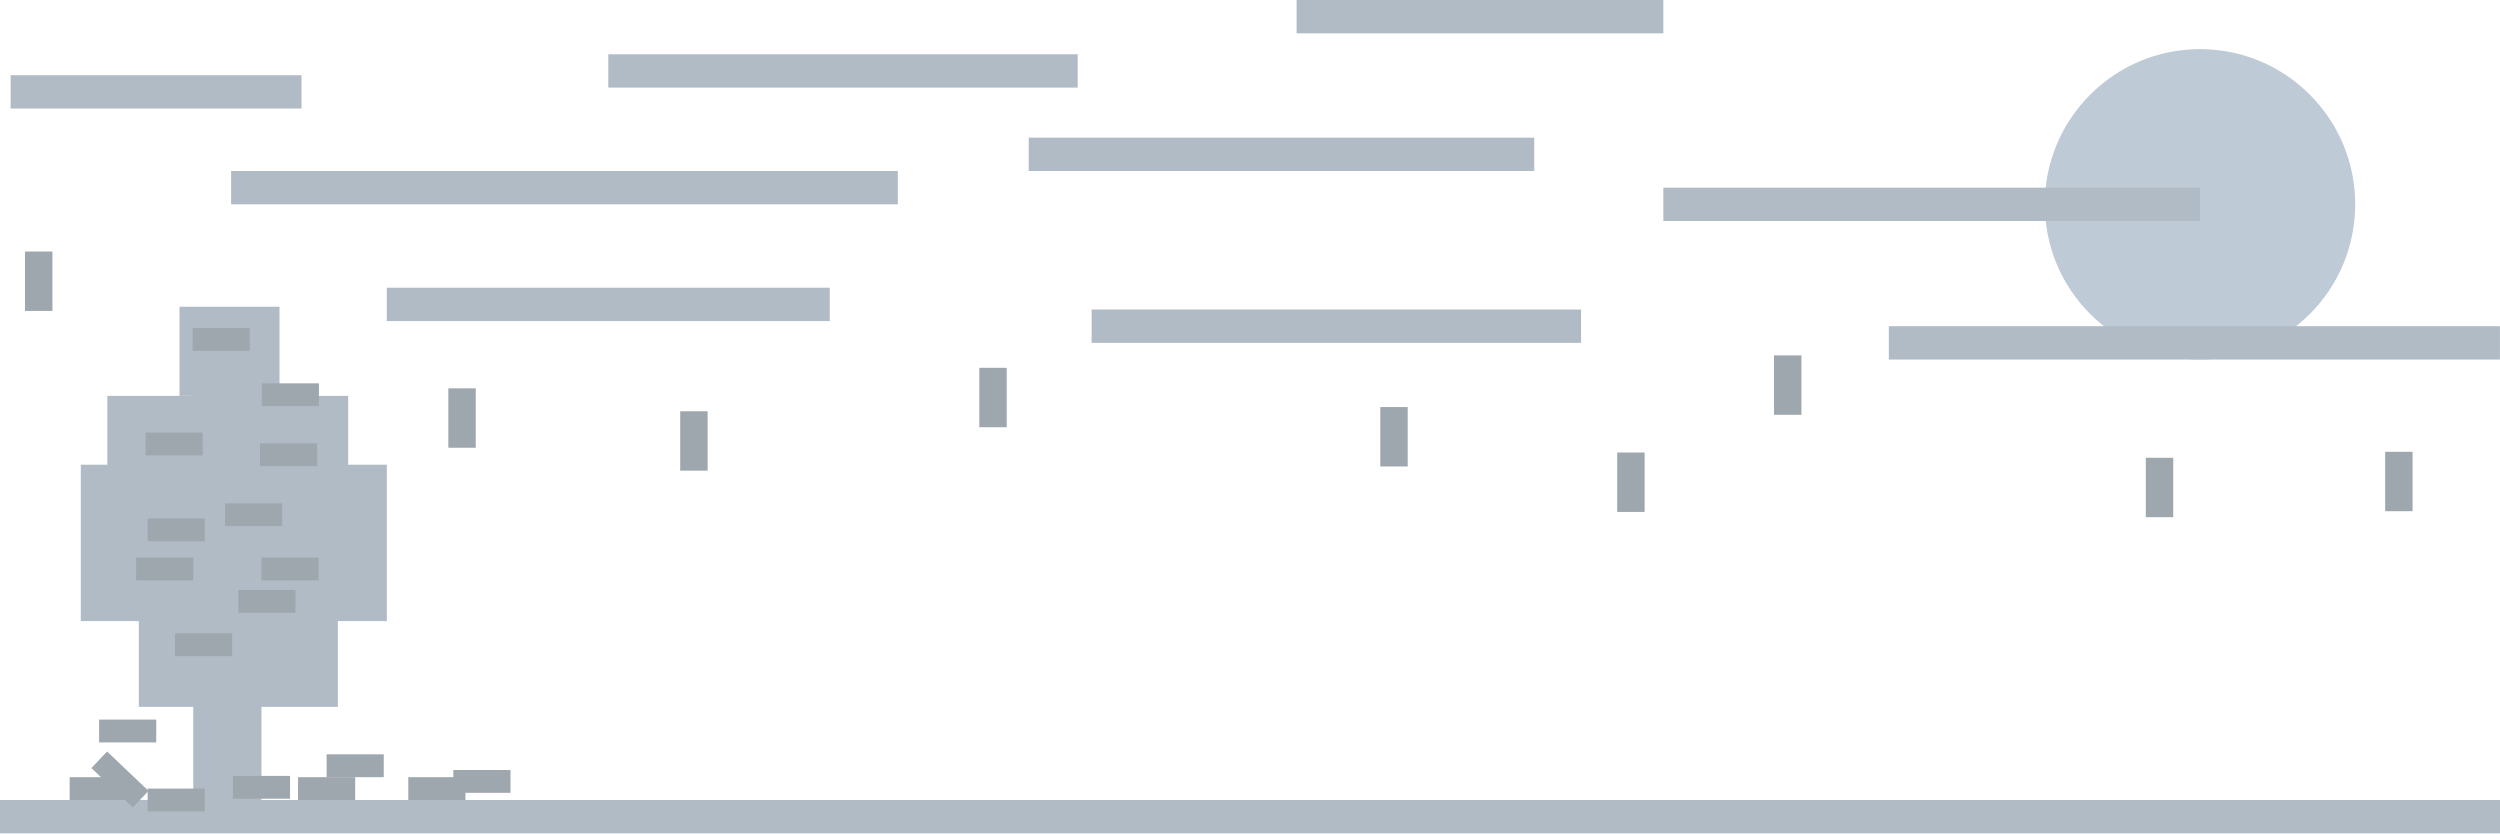
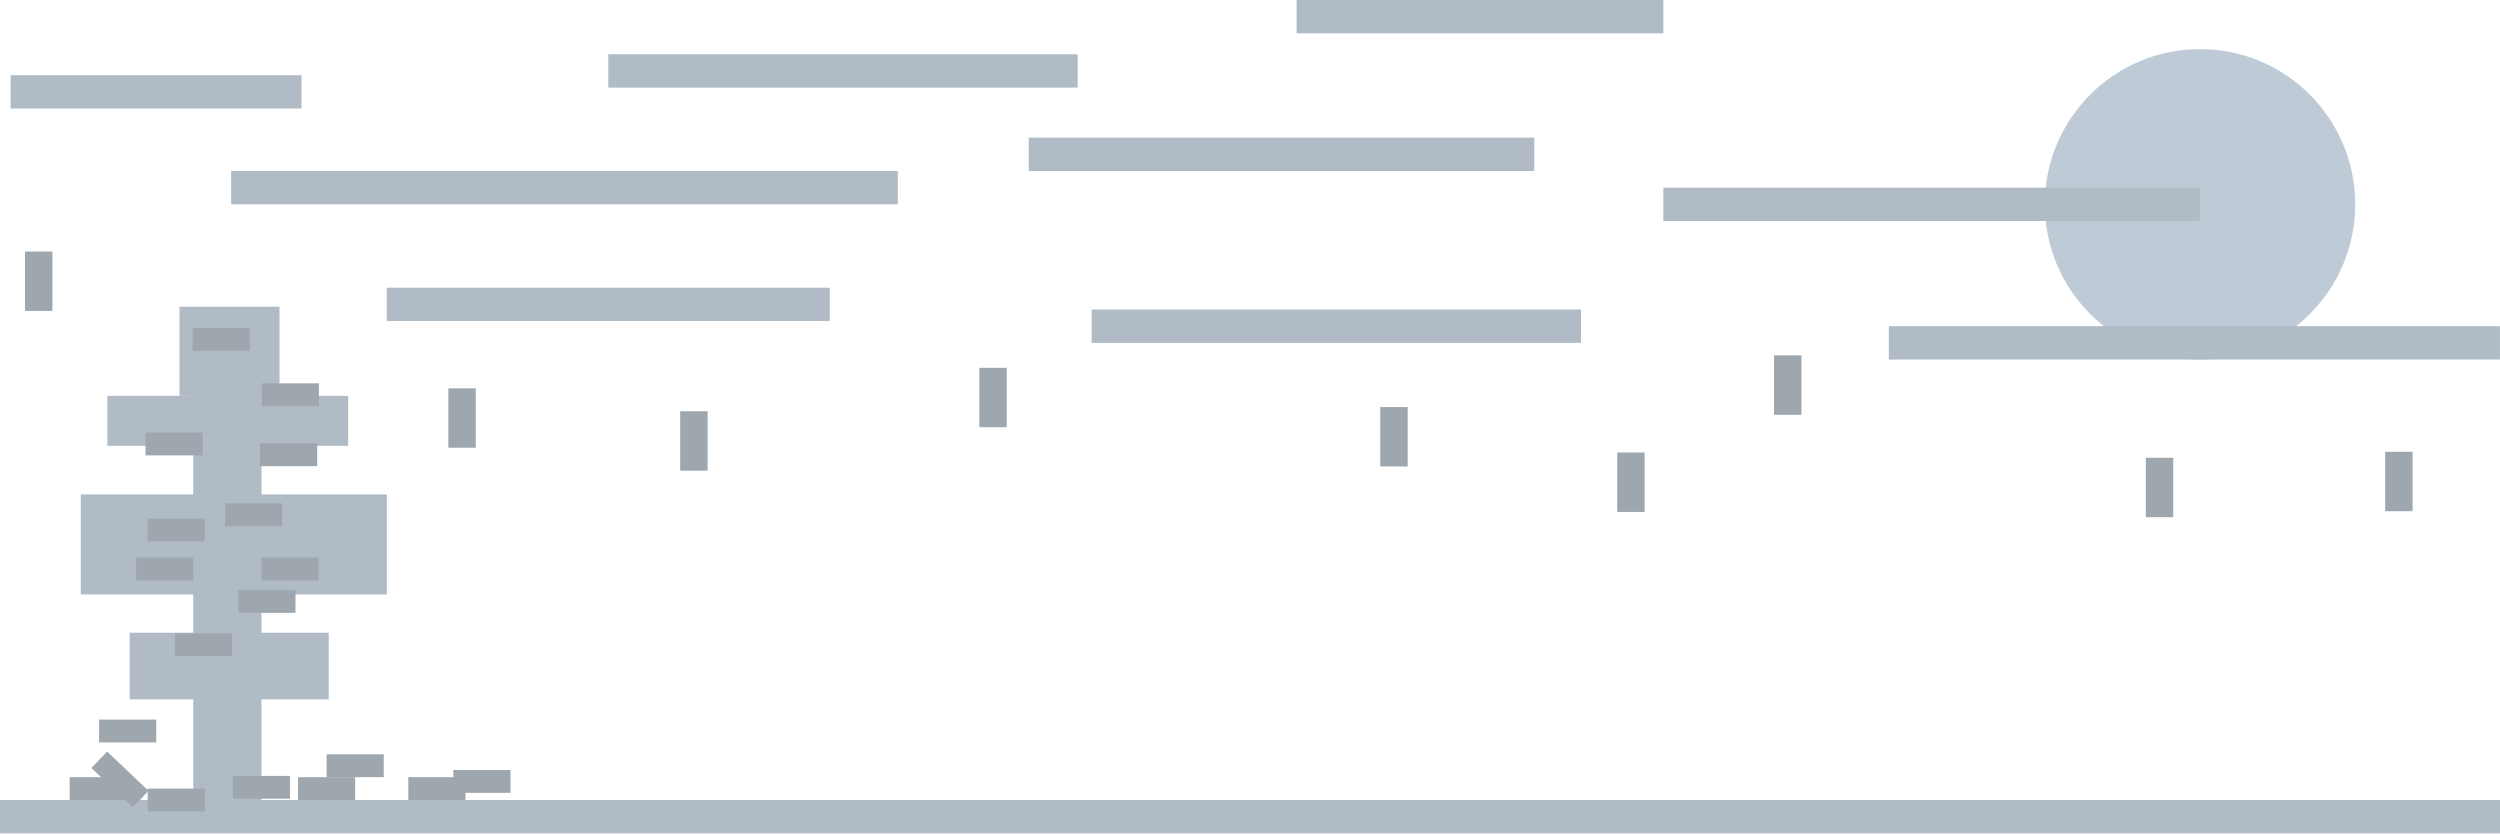
<svg xmlns="http://www.w3.org/2000/svg" width="1500" height="500" version="1.1" viewBox="0 0 1500 500" id="svg11">
  <defs id="defs11" />
  <rect x="115.958" y="223.441" width="40.924" height="270.022" stroke-miterlimit="26.1" stroke-width="12.525" id="rect11" style="fill:#b0bbc6;fill-opacity:1" />
  <rect style="fill:#b0bbc6;fill-opacity:1;stroke-width:8.735;stroke-miterlimit:26.1" id="rect34" width="60.007" height="53.473" x="107.692" y="184.038" />
-   <rect style="fill:#b0bbc6;fill-opacity:1;stroke-width:14.886;stroke-miterlimit:26.1" id="rect34-6" width="144.511" height="64.488" x="64.405" y="237.512" />
-   <rect style="fill:#b0bbc6;fill-opacity:1;stroke-width:14.558;stroke-miterlimit:26.1" id="rect34-6-61" width="119.424" height="74.631" x="83.288" y="349.466" />
-   <rect style="fill:#b0bbc6;fill-opacity:1;stroke-width:20.238;stroke-miterlimit:26.1" id="rect34-6-6" width="183.614" height="93.804" x="48.485" y="278.831" />
+   <rect style="fill:#b0bbc6;fill-opacity:1;stroke-width:10.153;stroke-miterlimit:26.1" id="rect34-6" width="144.511" height="30" x="64.405" y="237.512" />
+   <rect style="fill:#b0bbc6;fill-opacity:1;stroke-width:10.658;stroke-miterlimit:26.1" id="rect34-6-61" width="119.424" height="40" x="77.804" y="379.631" />
+   <rect style="fill:#b0bbc6;fill-opacity:1;stroke-width:16.186;stroke-miterlimit:26.1" id="rect34-6-6" width="183.614" height="60" x="48.485" y="296.656" />
  <rect y="480" width="1500" height="20" id="rect1" x="0" style="fill:#b0bbc6" />
  <rect x="232.07" y="172.63" width="265.79" height="20" id="rect2" style="fill:#b0bbc6" />
  <rect x="617.24" y="82.596" width="303.3" height="20" id="rect3" style="fill:#b0bbc6" />
  <rect x="138.68" y="102.6" width="400" height="20" id="rect4" style="fill:#b0bbc6" />
  <rect x="364.97" y="32.558" width="281.64" height="20" id="rect5" style="fill:#b0bbc6" />
  <rect x="777.97" width="220.04" height="20" id="rect6" y="0" style="fill:#b0bbc6" />
  <rect x="654.98" y="185.72" width="293.64" height="20" id="rect7" style="fill:#b0bbc6" />
  <rect x="6.373" y="45.127" width="174.54" height="20" id="rect9" style="fill:#b0bbc6" />
  <circle cx="1320" cy="122.6" r="93.123" id="circle10" style="fill:#becad5;fill-opacity:1" />
  <rect x="998.01" y="112.6" width="321.96" height="20" id="rect10" style="fill:#b0bbc6" />
  <rect x="1133.3" y="195.72" width="366.67" height="20" id="rect8" style="fill:#b0bbc6" />
  <rect style="fill:#9fa7ae;fill-opacity:1;stroke:none;stroke-width:11.07;stroke-miterlimit:26.1" id="rect13" width="34.293" height="13.699" x="41.79" y="-480" transform="scale(1,-1)" />
  <rect style="fill:#9fa7ae;fill-opacity:1;stroke:none;stroke-width:11.07;stroke-miterlimit:26.1" id="rect13-3" width="34.293" height="13.699" x="178.814" y="-480" transform="scale(1,-1)" />
  <rect style="fill:#9fa7ae;fill-opacity:1;stroke:none;stroke-width:11.07;stroke-miterlimit:26.1" id="rect13-5" width="34.293" height="13.699" x="88.58" y="-486.85" transform="scale(1,-1)" />
  <rect style="fill:#9fa7ae;fill-opacity:1;stroke:none;stroke-width:11.07;stroke-miterlimit:26.1" id="rect13-6" width="34.293" height="13.699" x="244.98" y="-480" transform="scale(1,-1)" />
  <rect style="fill:#9fa7ae;fill-opacity:1;stroke:none;stroke-width:11.07;stroke-miterlimit:26.1" id="rect13-2" width="34.293" height="13.699" x="195.96" y="-466.301" transform="scale(1,-1)" />
  <rect style="fill:#9fa7ae;fill-opacity:1;stroke:none;stroke-width:11.07;stroke-miterlimit:26.1" id="rect13-9" width="34.293" height="13.699" x="357.24" y="-296.213" transform="matrix(0.7247616,0.6889997,0.6889997,-0.7247616,0,0)" />
  <rect style="fill:#9fa7ae;fill-opacity:1;stroke:none;stroke-width:11.07;stroke-miterlimit:26.1" id="rect13-1" width="34.293" height="13.699" x="156.882" y="-348.223" transform="scale(1,-1)" />
  <rect style="fill:#9fa7ae;fill-opacity:1;stroke:none;stroke-width:11.07;stroke-miterlimit:26.1" id="rect13-27" width="34.293" height="13.699" x="88.58" y="-324.802" transform="scale(1,-1)" />
  <rect style="fill:#9fa7ae;fill-opacity:1;stroke:none;stroke-width:11.07;stroke-miterlimit:26.1" id="rect13-0" width="34.293" height="13.699" x="157.067" y="-243.699" transform="scale(1,-1)" />
  <rect style="fill:#9fa7ae;fill-opacity:1;stroke:none;stroke-width:11.07;stroke-miterlimit:26.1" id="rect13-93" width="34.293" height="13.699" x="87.323" y="-273.222" transform="scale(1,-1)" />
  <rect style="fill:#9fa7ae;fill-opacity:1;stroke:none;stroke-width:11.07;stroke-miterlimit:26.1" id="rect13-93-4" width="34.293" height="13.699" x="59.452" y="-445.452" transform="scale(1,-1)" />
  <rect style="fill:#9fa7ae;fill-opacity:1;stroke:none;stroke-width:11.07;stroke-miterlimit:26.1" id="rect13-60" width="34.293" height="13.699" x="115.541" y="-210.493" transform="scale(1,-1)" />
  <rect style="fill:#9fa7ae;fill-opacity:1;stroke:none;stroke-width:11.07;stroke-miterlimit:26.1" id="rect13-62" width="34.293" height="13.699" x="135" y="-315.699" transform="scale(1,-1)" />
  <rect style="fill:#9fa7ae;fill-opacity:1;stroke:none;stroke-width:11.07;stroke-miterlimit:26.1" id="rect13-61" width="34.293" height="13.699" x="156" y="-279.699" transform="scale(1,-1)" />
  <rect style="fill:#9fa7ae;fill-opacity:1;stroke:none;stroke-width:11.07;stroke-miterlimit:26.1" id="rect13-8" width="34.293" height="13.699" x="105" y="-393.699" transform="scale(1,-1)" />
  <rect style="fill:#9fa7ae;fill-opacity:1;stroke:none;stroke-width:11.07;stroke-miterlimit:26.1" id="rect13-7" width="34.293" height="13.699" x="143" y="-367.699" transform="scale(1,-1)" />
  <rect style="fill:#9fa7ae;fill-opacity:1;stroke:none;stroke-width:11.07;stroke-miterlimit:26.1" id="rect13-92" width="34.293" height="13.699" x="81.665" y="-348.223" transform="scale(1,-1)" />
  <rect style="fill:#9fa7ae;fill-opacity:1;stroke:none;stroke-width:11.07;stroke-miterlimit:26.1" id="rect13-02" width="34.293" height="13.699" x="272" y="-475.699" transform="scale(1,-1)" />
  <rect style="fill:#9fa7ae;fill-opacity:1;stroke:none;stroke-width:11.07;stroke-miterlimit:26.1" id="rect13-37" width="34.293" height="13.699" x="139.736" y="-479.243" transform="scale(1,-1)" />
  <rect style="fill:#9fa7ae;fill-opacity:1;stroke-width:9.4;stroke-miterlimit:26.1" id="rect35-7" width="16.453" height="35.649" x="828.172" y="244.229" />
  <rect style="fill:#9fa7ae;fill-opacity:1;stroke-width:9.4;stroke-miterlimit:26.1" id="rect35-9" width="16.453" height="35.649" x="587.582" y="220.694" />
  <rect style="fill:#9fa7ae;fill-opacity:1;stroke-width:9.4;stroke-miterlimit:26.1" id="rect35-1" width="16.453" height="35.649" x="408.126" y="246.751" />
  <rect style="fill:#9fa7ae;fill-opacity:1;stroke-width:9.4;stroke-miterlimit:26.1" id="rect35-8" width="16.453" height="35.649" x="1287.49" y="274.666" />
  <rect style="fill:#9fa7ae;fill-opacity:1;stroke-width:9.4;stroke-miterlimit:26.1" id="rect35-6" width="16.453" height="35.649" x="1064.41" y="213.228" />
  <rect style="fill:#9fa7ae;fill-opacity:1;stroke-width:9.4;stroke-miterlimit:26.1" id="rect35-0" width="16.453" height="35.649" x="970.319" y="271.515" />
  <rect style="fill:#9fa7ae;fill-opacity:1;stroke-width:9.4;stroke-miterlimit:26.1" id="rect35-61" width="16.453" height="35.649" x="269" y="233" />
  <rect style="fill:#9fa7ae;fill-opacity:1;stroke-width:9.4;stroke-miterlimit:26.1" id="rect35-65" width="16.453" height="35.649" x="15" y="150.912" />
  <rect style="fill:#9fa7ae;fill-opacity:1;stroke-width:9.4;stroke-miterlimit:26.1" id="rect35-4" width="16.453" height="35.649" x="1431.097" y="271.07" />
</svg>
